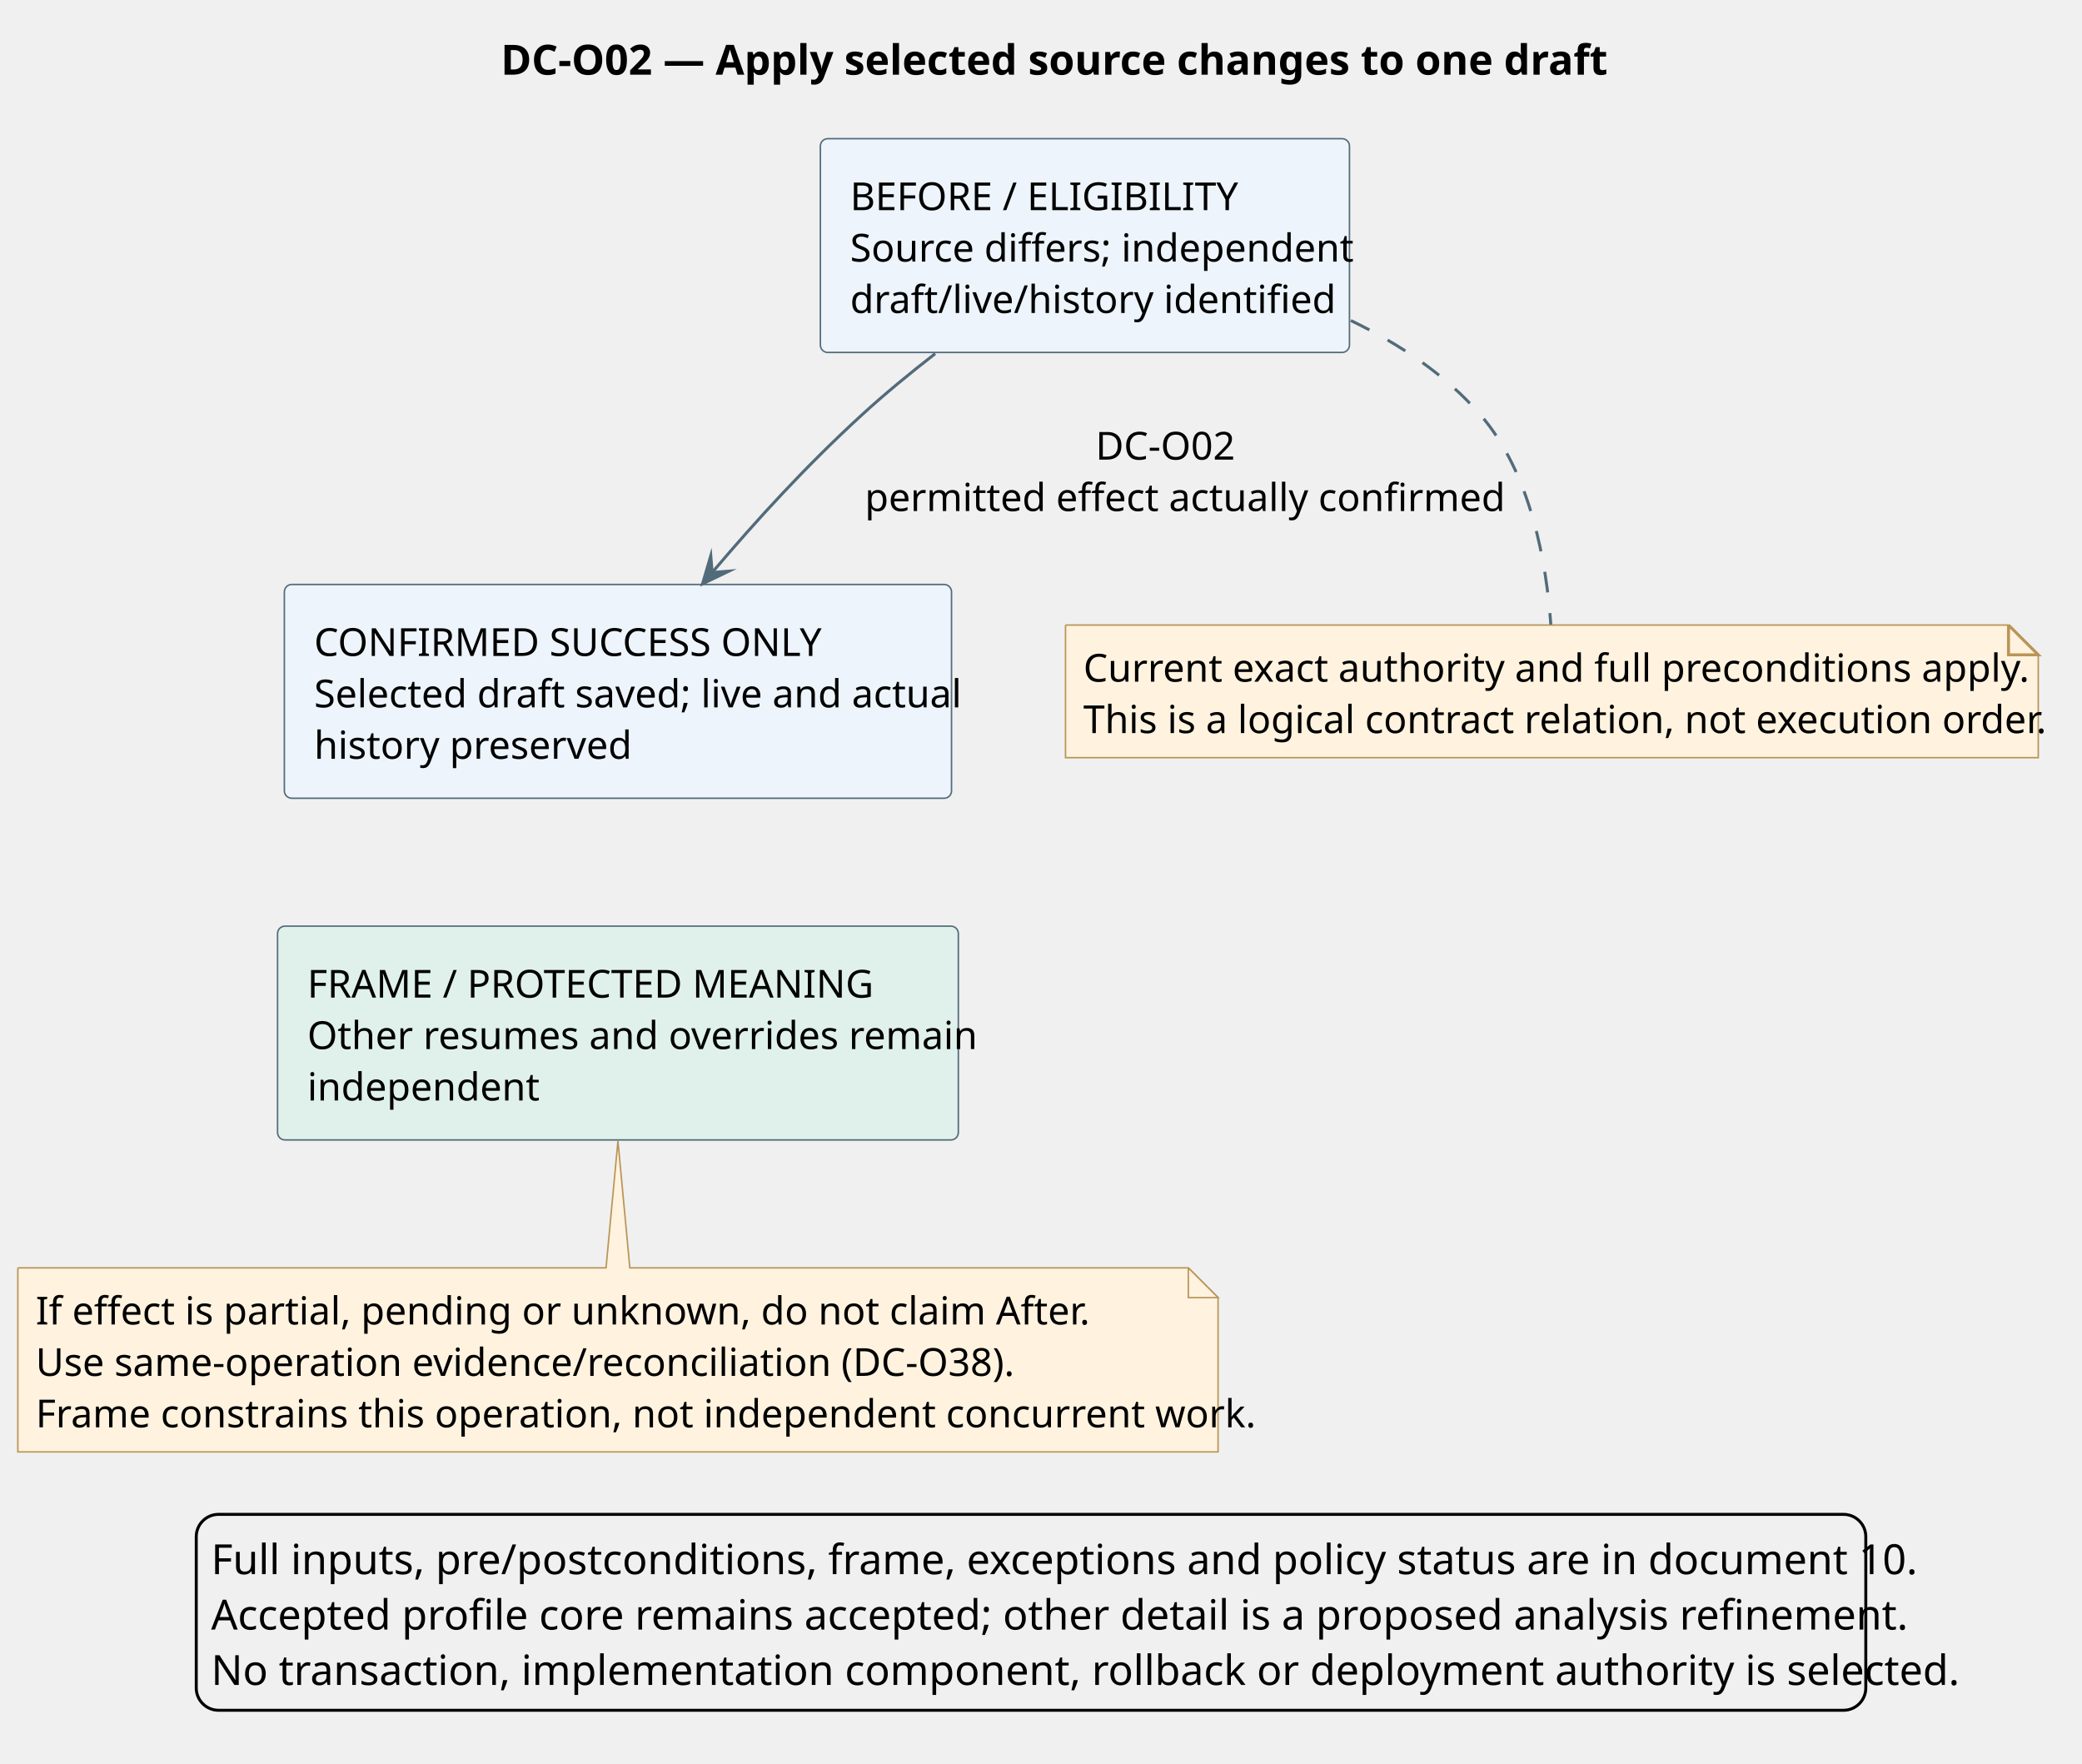
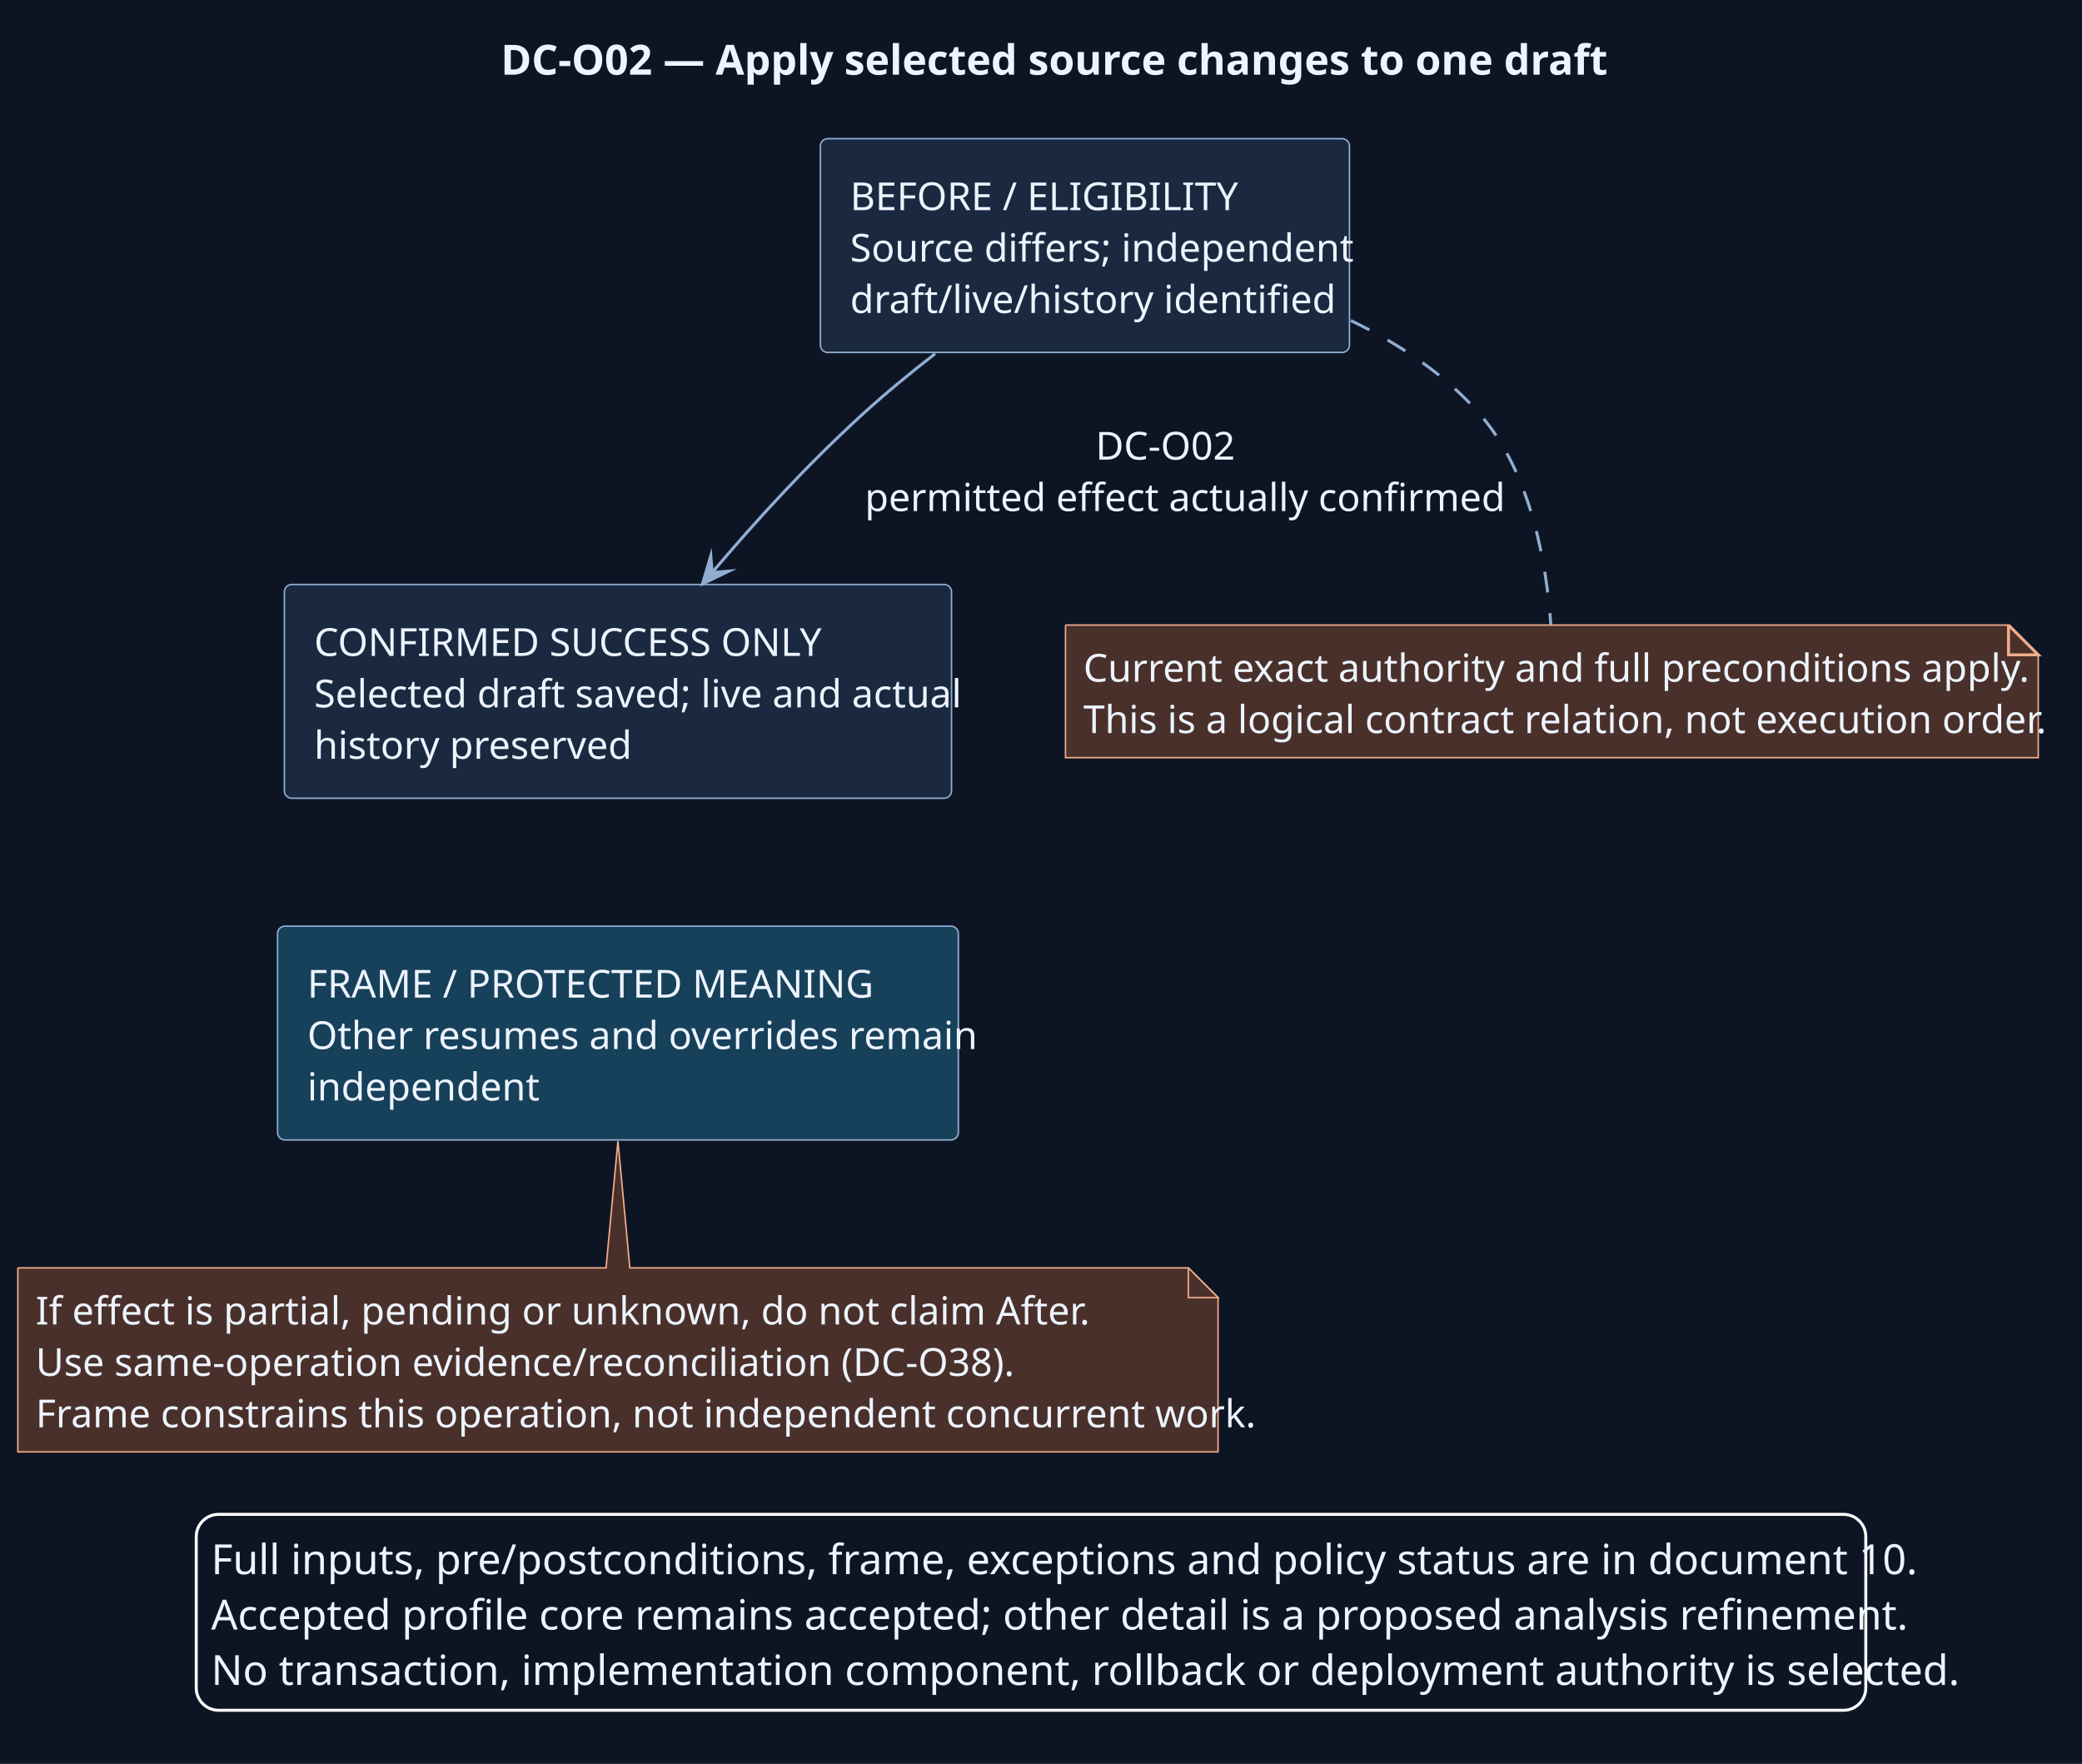
- <svg xmlns="http://www.w3.org/2000/svg" version="1.1" data-diagram-type="DESCRIPTION" style="width:700px;height:593px;background:#FFFFFF;" width="700px" height="593px" viewBox="0 0 700 593" zoomAndPan="magnify" preserveAspectRatio="none" contentStyleType="text/css">
+ <svg xmlns="http://www.w3.org/2000/svg" version="1.1" data-diagram-type="DESCRIPTION" style="width:700px;height:593px;background:#0D1525;" width="700px" height="593px" viewBox="0 0 700 593" zoomAndPan="magnify" preserveAspectRatio="none" contentStyleType="text/css">
  <defs />
  <g font-family="sans-serif" lengthAdjust="spacing">
-     <g class="title" data-source-line="15">
-       <text x="168.368" y="25.107" fill="#000" font-size="14" textLength="356.556" font-weight="700" font-family="Segoe UI">DC-O02 — Apply selected source changes to one draft</text>
+     <rect x="0" y="0" width="700" height="593" fill="#0D1525" style="stroke:none;" />
+     <g class="title" data-source-line="16">
+       <text x="168.368" y="25.107" fill="#EDF4FF" font-size="14" textLength="356.556" font-weight="700" font-family="Segoe UI">DC-O02 — Apply selected source changes to one draft</text>
    </g>
-     <g class="entity" data-qualified-name="Before" id="ent0001" data-source-line="16">
-       <rect x="275.82" y="46.621" width="177.892" height="71.873" fill="#EDF4FB" style="stroke:#526B7B;stroke-width:0.5;" rx="2.5" ry="2.5" />
-       <text x="285.82" y="70.649" fill="#000" font-size="13" textLength="119.736" font-family="Segoe UI">BEFORE / ELIGIBILITY</text>
-       <text x="285.82" y="87.94" fill="#000" font-size="13" textLength="157.892" font-family="Segoe UI">Source differs; independent</text>
-       <text x="285.82" y="105.231" fill="#000" font-size="13" textLength="153.315" font-family="Segoe UI">draft/live/history identified</text>
+     <g class="entity" data-qualified-name="Before" id="ent0001" data-source-line="17">
+       <rect x="275.82" y="46.621" width="177.892" height="71.873" fill="#1A2940" style="stroke:#91AED1;stroke-width:0.5;" rx="2.5" ry="2.5" />
+       <text x="285.82" y="70.649" fill="#EDF4FF" font-size="13" textLength="119.736" font-family="Segoe UI">BEFORE / ELIGIBILITY</text>
+       <text x="285.82" y="87.94" fill="#EDF4FF" font-size="13" textLength="157.892" font-family="Segoe UI">Source differs; independent</text>
+       <text x="285.82" y="105.231" fill="#EDF4FF" font-size="13" textLength="153.315" font-family="Segoe UI">draft/live/history identified</text>
    </g>
-     <g class="entity" data-qualified-name="After" id="ent0002" data-source-line="17">
-       <rect x="95.61" y="196.491" width="224.306" height="71.873" fill="#EDF4FB" style="stroke:#526B7B;stroke-width:0.5;" rx="2.5" ry="2.5" />
-       <text x="105.61" y="220.519" fill="#000" font-size="13" textLength="164.798" font-family="Segoe UI">CONFIRMED SUCCESS ONLY</text>
-       <text x="105.61" y="237.81" fill="#000" font-size="13" textLength="204.306" font-family="Segoe UI">Selected draft saved; live and actual</text>
-       <text x="105.61" y="255.101" fill="#000" font-size="13" textLength="98.89" font-family="Segoe UI">history preserved</text>
+     <g class="entity" data-qualified-name="After" id="ent0002" data-source-line="18">
+       <rect x="95.61" y="196.491" width="224.306" height="71.873" fill="#1A2940" style="stroke:#91AED1;stroke-width:0.5;" rx="2.5" ry="2.5" />
+       <text x="105.61" y="220.519" fill="#EDF4FF" font-size="13" textLength="164.798" font-family="Segoe UI">CONFIRMED SUCCESS ONLY</text>
+       <text x="105.61" y="237.81" fill="#EDF4FF" font-size="13" textLength="204.306" font-family="Segoe UI">Selected draft saved; live and actual</text>
+       <text x="105.61" y="255.101" fill="#EDF4FF" font-size="13" textLength="98.89" font-family="Segoe UI">history preserved</text>
    </g>
-     <g class="entity" data-qualified-name="Frame" id="ent0003" data-source-line="18">
-       <rect x="93.32" y="311.361" width="228.889" height="71.873" fill="#DFF1EA" style="stroke:#526B7B;stroke-width:0.5;" rx="2.5" ry="2.5" />
-       <text x="103.32" y="335.389" fill="#000" font-size="13" textLength="183.765" font-family="Segoe UI">FRAME / PROTECTED MEANING</text>
-       <text x="103.32" y="352.68" fill="#000" font-size="13" textLength="208.889" font-family="Segoe UI">Other resumes and overrides remain</text>
-       <text x="103.32" y="369.971" fill="#000" font-size="13" textLength="72.973" font-family="Segoe UI">independent</text>
+     <g class="entity" data-qualified-name="Frame" id="ent0003" data-source-line="19">
+       <rect x="93.32" y="311.361" width="228.889" height="71.873" fill="#17405A" style="stroke:#91AED1;stroke-width:0.5;" rx="2.5" ry="2.5" />
+       <text x="103.32" y="335.389" fill="#EDF4FF" font-size="13" textLength="183.765" font-family="Segoe UI">FRAME / PROTECTED MEANING</text>
+       <text x="103.32" y="352.68" fill="#EDF4FF" font-size="13" textLength="208.889" font-family="Segoe UI">Other resumes and overrides remain</text>
+       <text x="103.32" y="369.971" fill="#EDF4FF" font-size="13" textLength="72.973" font-family="Segoe UI">independent</text>
    </g>
-     <g class="entity" data-qualified-name="GMN6" id="ent0007" data-source-line="22">
-       <path d="M358.24,210.141 L358.24,254.723 L685.292,254.723 L685.292,220.141 L675.292,210.141 L358.24,210.141" style="stroke:#B99557;stroke-width:0.5;" fill="#FFF3DF" />
-       <path d="M675.292,210.141 L675.292,220.141 L685.292,220.141 L675.292,210.141" style="stroke:#B99557;stroke-width:1;" fill="#FFF3DF" />
-       <text x="364.24" y="229.169" fill="#000" font-size="13" textLength="298.168" font-family="Segoe UI">Current exact authority and full preconditions apply.</text>
-       <text x="364.24" y="246.46" fill="#000" font-size="13" textLength="306.052" font-family="Segoe UI">This is a logical contract relation, not execution order.</text>
+     <g class="entity" data-qualified-name="GMN6" id="ent0007" data-source-line="23">
+       <path d="M358.24,210.141 L358.24,254.723 L685.292,254.723 L685.292,220.141 L675.292,210.141 L358.24,210.141" style="stroke:#F1AD8A;stroke-width:0.5;" fill="#4A302B" />
+       <path d="M675.292,210.141 L675.292,220.141 L685.292,220.141 L675.292,210.141" style="stroke:#F1AD8A;stroke-width:1;" fill="#4A302B" />
+       <text x="364.24" y="229.169" fill="#EDF4FF" font-size="13" textLength="298.168" font-family="Segoe UI">Current exact authority and full preconditions apply.</text>
+       <text x="364.24" y="246.46" fill="#EDF4FF" font-size="13" textLength="306.052" font-family="Segoe UI">This is a logical contract relation, not execution order.</text>
    </g>
-     <g class="entity" data-qualified-name="GMN9" id="ent0010" data-source-line="26">
-       <path d="M6,426.241 L6,488.114 A0,0 0 0 0 6,488.114 L409.529,488.114 A0,0 0 0 0 409.529,488.114 L409.529,436.241 L399.529,426.241 L211.76,426.241 L207.76,383.621 L203.76,426.241 L6,426.241 A0,0 0 0 0 6,426.241" style="stroke:#B99557;stroke-width:0.5;" fill="#FFF3DF" />
-       <path d="M399.529,426.241 L399.529,436.241 L409.529,436.241 L399.529,426.241" style="stroke:#B99557;stroke-width:0.5;" fill="#FFF3DF" />
-       <text x="12" y="445.269" fill="#000" font-size="13" textLength="334.09" font-family="Segoe UI">If effect is partial, pending or unknown, do not claim After.</text>
-       <text x="12" y="462.56" fill="#000" font-size="13" textLength="312.559" font-family="Segoe UI">Use same-operation evidence/reconciliation (DC-O38).</text>
-       <text x="12" y="479.851" fill="#000" font-size="13" textLength="382.529" font-family="Segoe UI">Frame constrains this operation, not independent concurrent work.</text>
+     <g class="entity" data-qualified-name="GMN9" id="ent0010" data-source-line="27">
+       <path d="M6,426.241 L6,488.114 A0,0 0 0 0 6,488.114 L409.529,488.114 A0,0 0 0 0 409.529,488.114 L409.529,436.241 L399.529,426.241 L211.76,426.241 L207.76,383.621 L203.76,426.241 L6,426.241 A0,0 0 0 0 6,426.241" style="stroke:#F1AD8A;stroke-width:0.5;" fill="#4A302B" />
+       <path d="M399.529,426.241 L399.529,436.241 L409.529,436.241 L399.529,426.241" style="stroke:#F1AD8A;stroke-width:0.5;" fill="#4A302B" />
+       <text x="12" y="445.269" fill="#EDF4FF" font-size="13" textLength="334.09" font-family="Segoe UI">If effect is partial, pending or unknown, do not claim After.</text>
+       <text x="12" y="462.56" fill="#EDF4FF" font-size="13" textLength="312.559" font-family="Segoe UI">Use same-operation evidence/reconciliation (DC-O38).</text>
+       <text x="12" y="479.851" fill="#EDF4FF" font-size="13" textLength="382.529" font-family="Segoe UI">Frame constrains this operation, not independent concurrent work.</text>
    </g>
-     <g class="link" data-entity-1="ent0001" data-entity-2="ent0002" id="lnk4" data-source-line="19" data-link-type="dependency">
-       <path d="M314.42,118.901 C305.95,125.461 297.43,132.471 289.76,139.491 C270.68,156.971 254.556,174.659 239.436,192.469" style="stroke:#526B7B;stroke-width:1;" fill="none" id="Before-to-After" />
-       <polygon points="236.2,196.281,245.074,192.009,239.436,192.469,238.975,186.831,236.2,196.281" fill="#526B7B" style="stroke:#526B7B;stroke-width:1;stroke-linejoin:miter;stroke-miterlimit:10;" />
-       <text x="368.344" y="154.519" fill="#000" font-size="13" textLength="46.179" font-family="Segoe UI">DC-O02</text>
-       <text x="290.76" y="171.81" fill="#000" font-size="13" textLength="201.348" font-family="Segoe UI">permitted effect actually confirmed</text>
+     <g class="link" data-entity-1="ent0001" data-entity-2="ent0002" id="lnk4" data-source-line="20" data-link-type="dependency">
+       <path d="M314.42,118.901 C305.95,125.461 297.43,132.471 289.76,139.491 C270.68,156.971 254.556,174.659 239.436,192.469" style="stroke:#91AED1;stroke-width:1;" fill="none" id="Before-to-After" />
+       <polygon points="236.2,196.281,245.074,192.009,239.436,192.469,238.975,186.831,236.2,196.281" fill="#91AED1" style="stroke:#91AED1;stroke-width:1;stroke-linejoin:miter;stroke-miterlimit:10;" />
+       <text x="368.344" y="154.519" fill="#EDF4FF" font-size="13" textLength="46.179" font-family="Segoe UI">DC-O02</text>
+       <text x="290.76" y="171.81" fill="#EDF4FF" font-size="13" textLength="201.348" font-family="Segoe UI">permitted effect actually confirmed</text>
    </g>
-     <g class="link" data-entity-1="ent0001" data-entity-2="ent0007" id="lnk8" data-source-line="22" data-link-type="association">
-       <path d="M454.16,107.751 C470.48,115.621 486.04,125.961 497.76,139.491 C514.83,159.191 519.97,189.591 521.41,209.981" style="stroke:#526B7B;stroke-width:1;stroke-dasharray:7,7;" fill="none" id="Before-GMN6" />
+     <g class="link" data-entity-1="ent0001" data-entity-2="ent0007" id="lnk8" data-source-line="23" data-link-type="association">
+       <path d="M454.16,107.751 C470.48,115.621 486.04,125.961 497.76,139.491 C514.83,159.191 519.97,189.591 521.41,209.981" style="stroke:#91AED1;stroke-width:1;stroke-dasharray:7,7;" fill="none" id="Before-GMN6" />
    </g>
-     <g class="legend" data-source-line="30">
-       <rect x="65.984" y="509.114" width="561.325" height="65.863" fill="none" style="stroke:#000;stroke-width:1;" rx="7.5" ry="7.5" />
-       <text x="70.984" y="529.222" fill="#000" font-size="14" textLength="537.92" font-family="Segoe UI">Full inputs, pre/postconditions, frame, exceptions and policy status are in document 10.</text>
-       <text x="70.984" y="547.843" fill="#000" font-size="14" textLength="535.09" font-family="Segoe UI">Accepted profile core remains accepted; other detail is a proposed analysis refinement.</text>
-       <text x="70.984" y="566.464" fill="#000" font-size="14" textLength="551.325" font-family="Segoe UI">No transaction, implementation component, rollback or deployment authority is selected.</text>
+     <g class="legend" data-source-line="31">
+       <rect x="65.984" y="509.114" width="561.325" height="65.863" fill="none" style="stroke:#FFF;stroke-width:1;" rx="7.5" ry="7.5" />
+       <text x="70.984" y="529.222" fill="#EDF4FF" font-size="14" textLength="537.92" font-family="Segoe UI">Full inputs, pre/postconditions, frame, exceptions and policy status are in document 10.</text>
+       <text x="70.984" y="547.843" fill="#EDF4FF" font-size="14" textLength="535.09" font-family="Segoe UI">Accepted profile core remains accepted; other detail is a proposed analysis refinement.</text>
+       <text x="70.984" y="566.464" fill="#EDF4FF" font-size="14" textLength="551.325" font-family="Segoe UI">No transaction, implementation component, rollback or deployment authority is selected.</text>
    </g>
  </g>
</svg>
